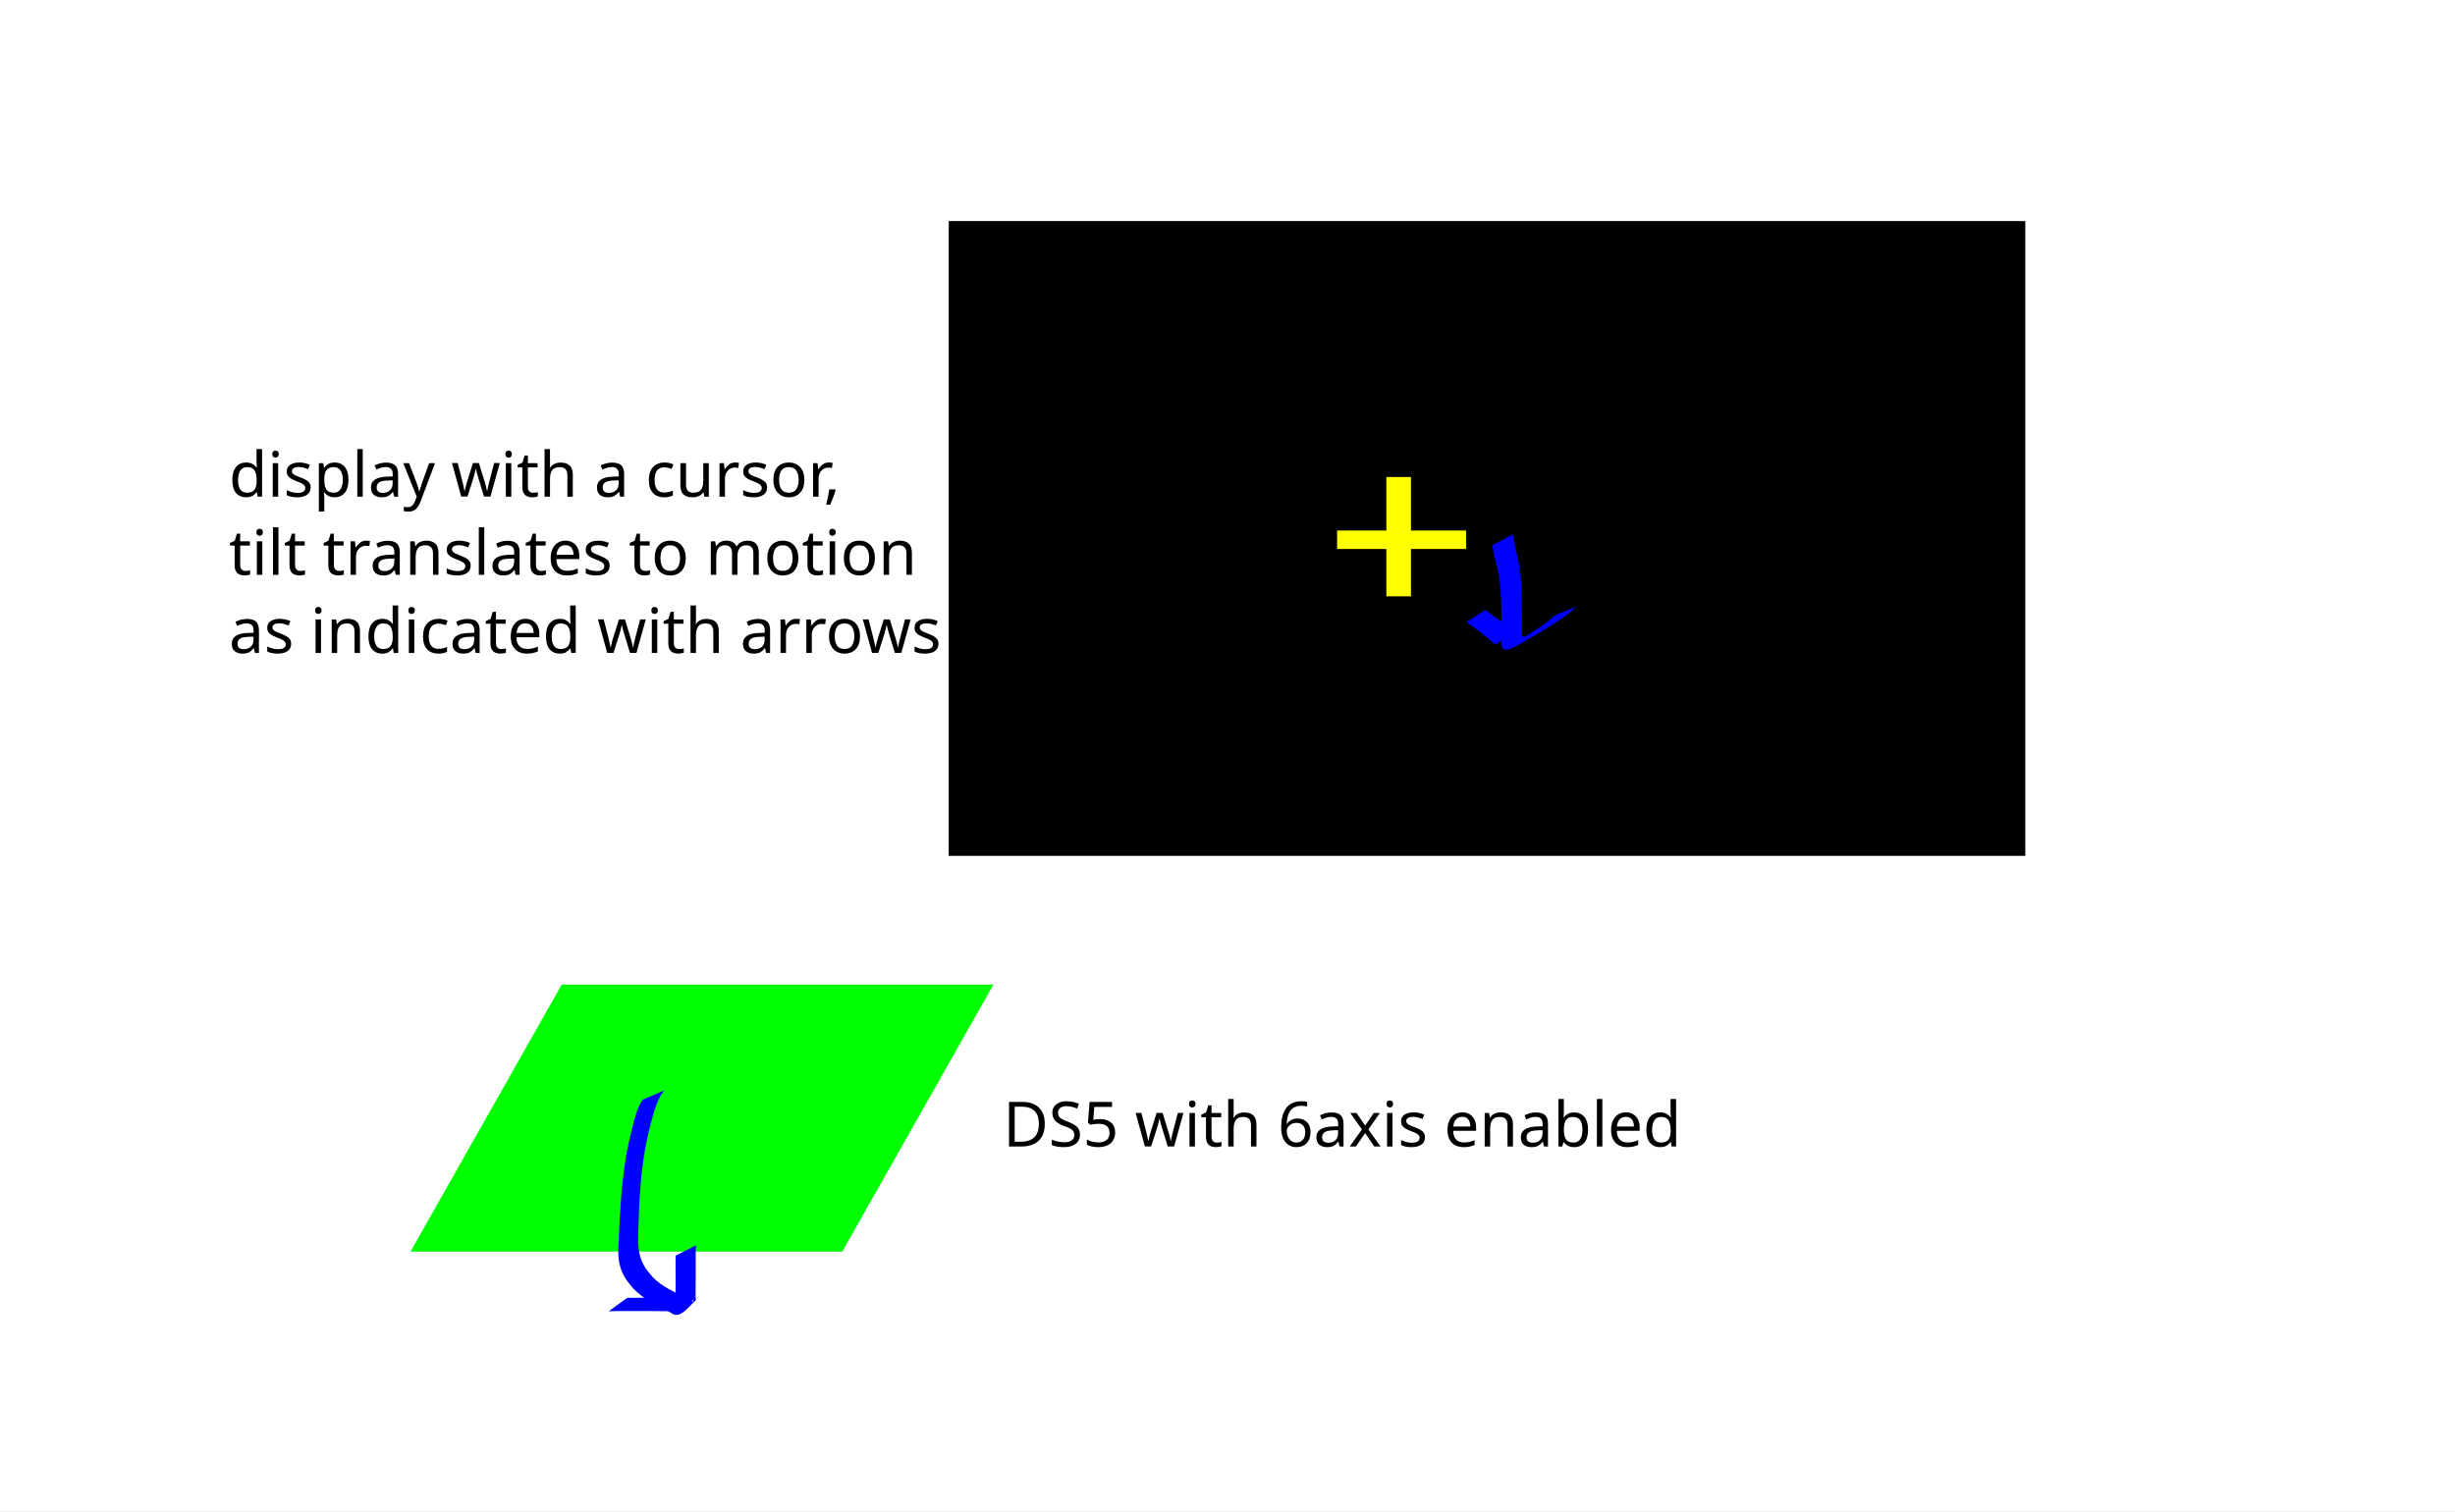
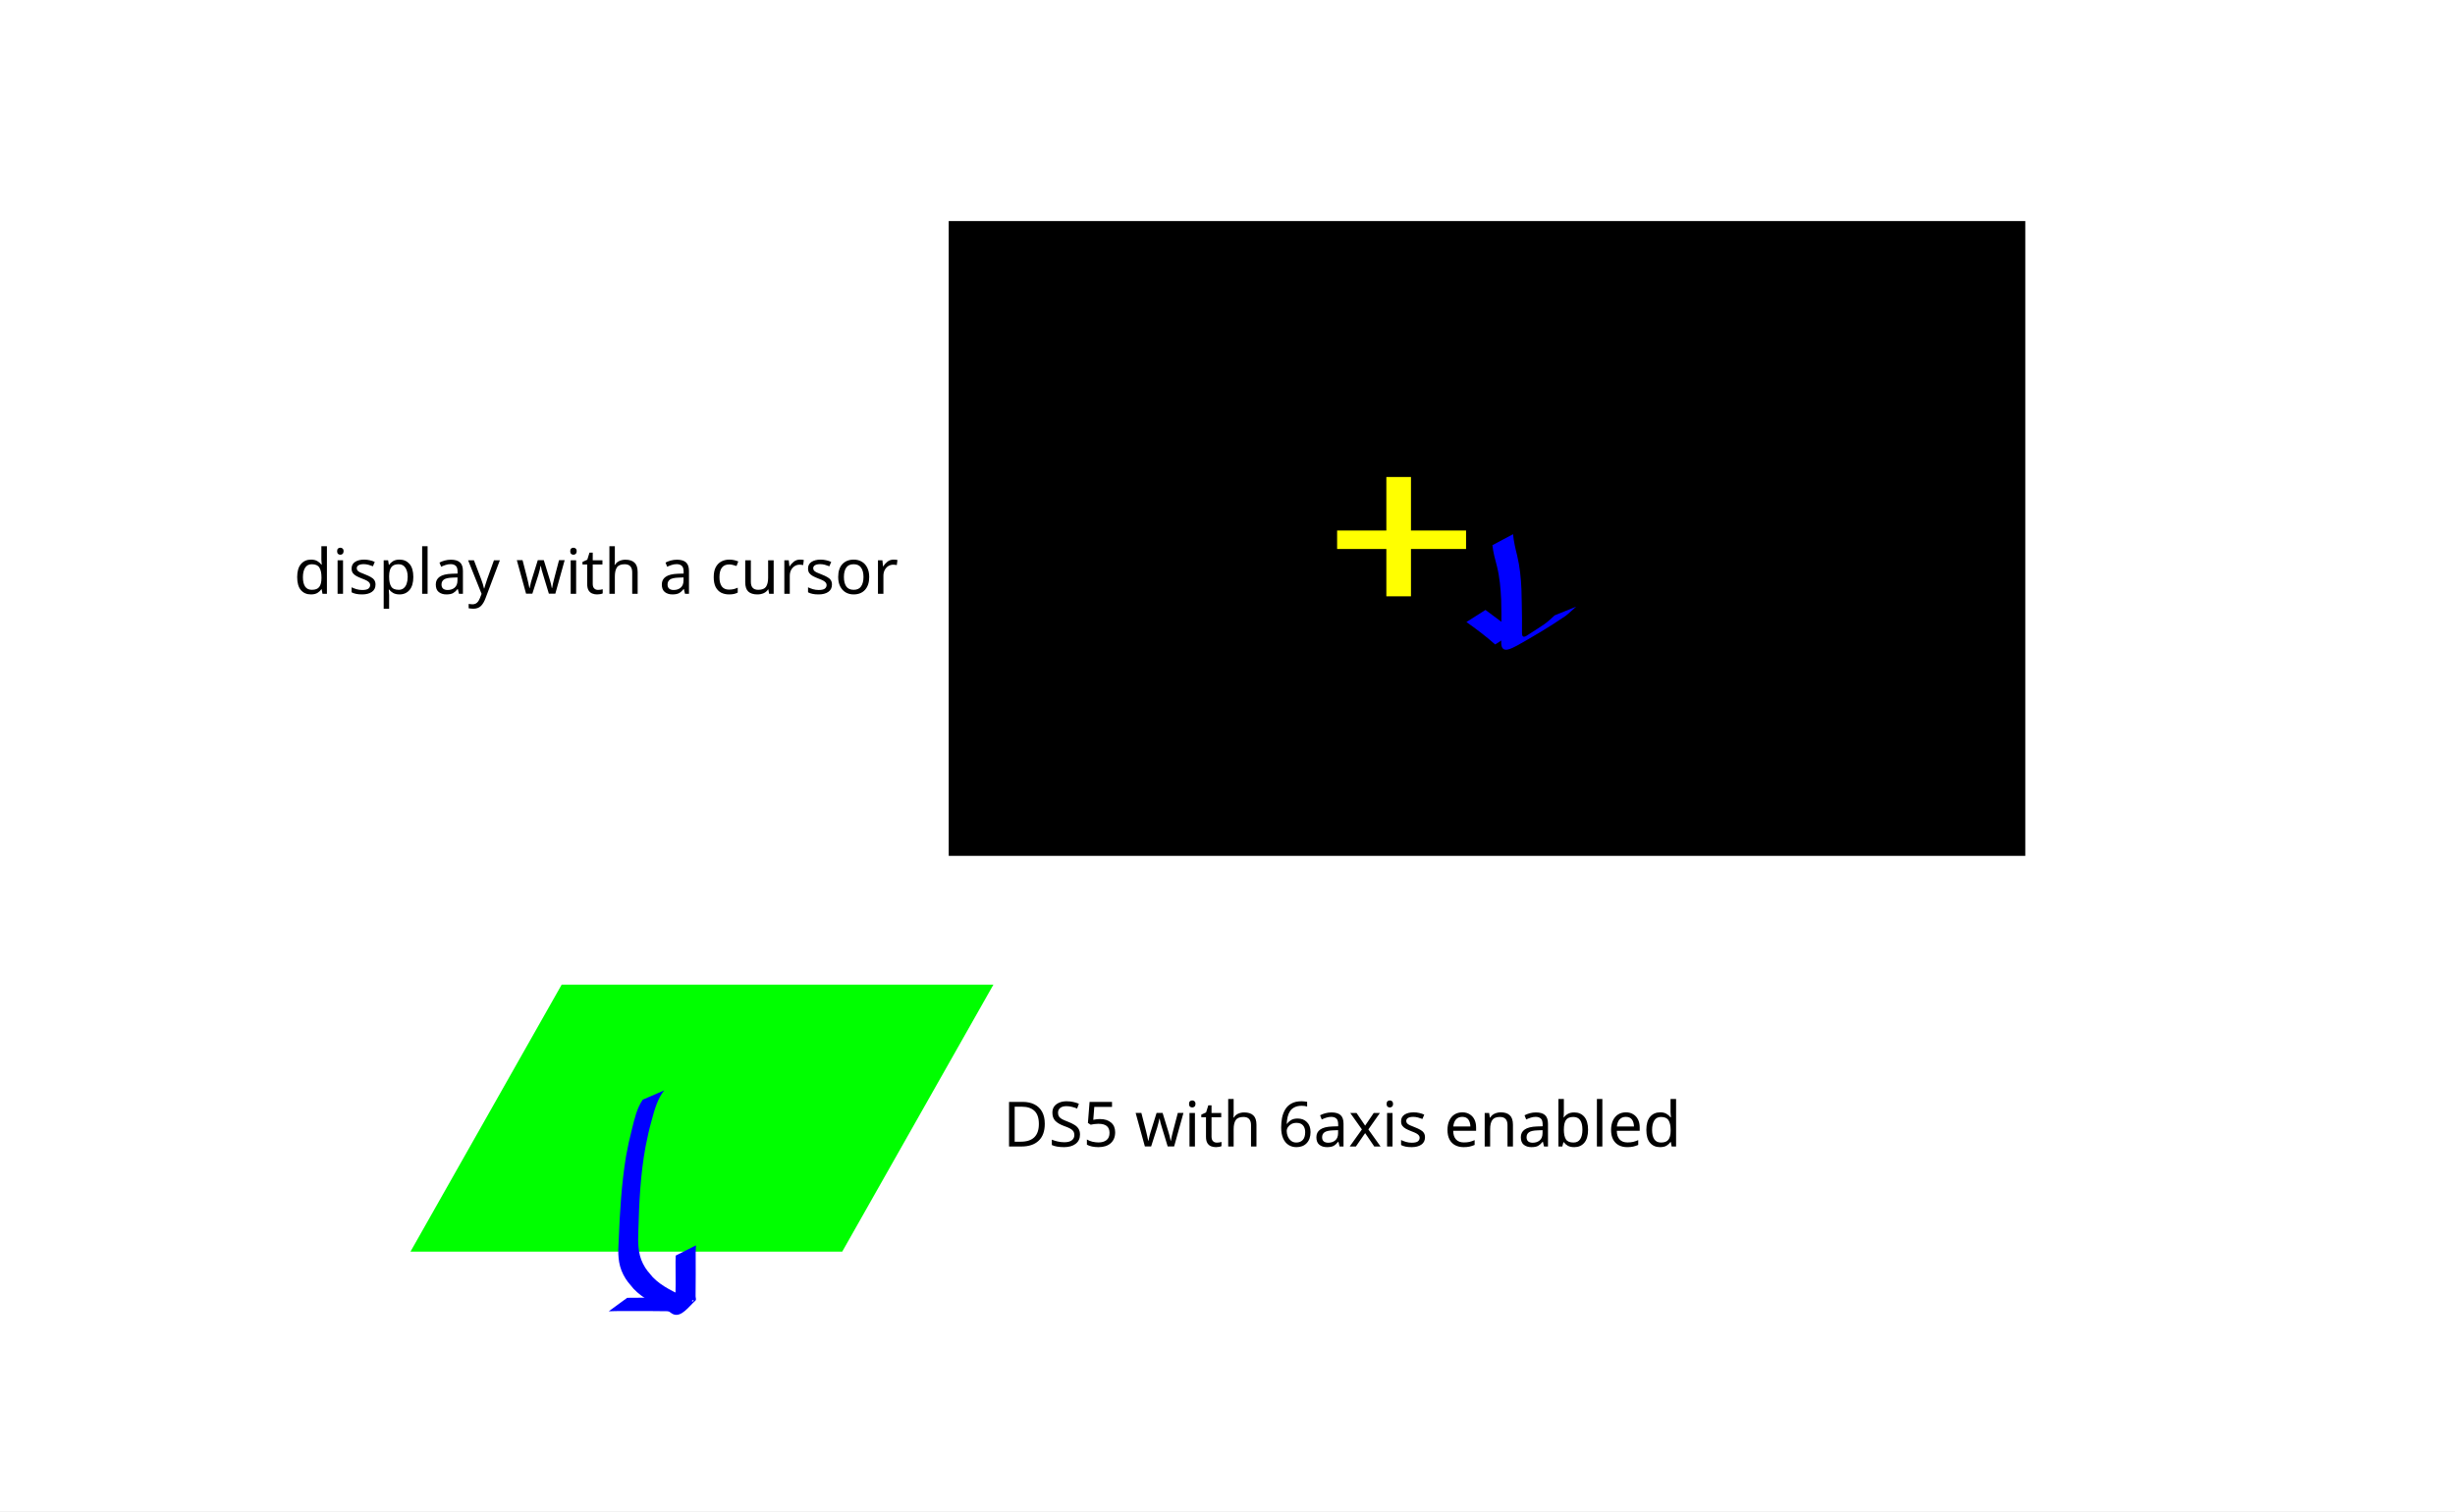
<svg xmlns="http://www.w3.org/2000/svg" width="415.426mm" height="255.774mm" viewBox="0 0 415.426 255.774" version="1.1" id="svg5">
  <defs id="defs2" />
  <g id="layer1" transform="translate(95.99553,-37.16112)">
    <rect style="fill:#ffffff;stroke-width:11.865" id="rect2147" width="415.426" height="255.774" x="-95.996" y="37.161" />
    <rect style="fill:#000000;stroke-width:11.865" id="rect912" width="182.176" height="107.437" x="64.543" y="74.575" />
    <rect style="fill:#ffff00;stroke-width:8.747" id="rect1304" width="21.82" height="3.127" x="130.266" y="126.95" />
    <rect style="fill:#ffff00;stroke-width:8.152" id="rect1306" width="4.165" height="20.195" x="138.598" y="117.892" />
    <rect style="fill:#00ff00;stroke-width:12.719" id="rect1727" width="73.06" height="51.927" x="114.442" y="234.213" transform="matrix(1,0,-0.4926973,0.8702007,0,0)" />
    <path style="fill:#0000ff;stroke-width:11.865" id="path2009" d="m 12.768,223.276 c -1.016,1.475 -1.406,3.299 -1.832,5.009 -0.585,2.349 -0.503,2.09 -0.99,4.519 -0.779,4.753 -1.063,9.569 -1.251,14.376 -0.132,2.004 -0.158,3.879 0.786,5.712 0.544,1.057 0.975,1.476 1.728,2.384 1.581,1.673 3.684,2.634 5.689,3.685 0.379,0.151 0.673,0.485 1.05,0.638 1.358,0.553 2.649,-1.334 3.737,-2.317 0.188,-0.169 0.015,-0.505 0.023,-0.758 0.041,-2.508 0.014,-5.016 0.016,-7.524 0.018,-0.356 0.036,-0.712 0.055,-1.068 0,0 -3.437,1.736 -3.437,1.736 v 0 c -0.008,0.357 -0.015,0.713 -0.023,1.07 0.02,2.507 0.056,5.02 -0.101,7.524 -0.039,0.23 -0.338,0.767 -0.117,0.691 1.159,-0.401 2.123,-1.236 3.228,-1.768 0.077,-0.037 0.01,0.215 -0.069,0.246 -0.098,0.039 -1.001,-0.597 -1.102,-0.611 -2.008,-0.979 -4.11,-1.863 -5.694,-3.497 -0.745,-0.891 -1.128,-1.244 -1.656,-2.287 -0.88,-1.736 -0.86,-3.641 -0.785,-5.536 0.127,-4.782 0.351,-9.579 1.223,-14.292 0.459,-2.174 0.474,-2.412 1.052,-4.521 0.475,-1.735 0.961,-3.547 2.101,-4.98 0,0 -3.631,1.571 -3.631,1.571 z" />
    <path style="fill:#0000ff;stroke-width:11.865" id="path2011" d="m 20.449,256.766 c -1.962,0.03 -3.924,0.031 -5.886,0.033 -1.477,0.004 -2.953,-0.012 -4.43,0.014 0,0 -3.122,2.283 -3.122,2.283 v 0 c 1.483,-0.063 2.966,-0.042 4.45,-0.043 1.932,0.002 3.864,0.002 5.796,0.033 0,0 3.193,-2.32 3.193,-2.32 z" />
    <path style="fill:#0000ff;stroke-width:11.865" id="path2019" d="m 156.542,129.436 c 0.136,1.233 0.462,2.415 0.782,3.609 0.453,1.831 0.61,3.71 0.701,5.588 0.062,1.631 0.052,3.263 0.028,4.895 -0.019,0.85 -0.01,1.701 -0.014,2.551 0.084,1.818 1.754,0.815 2.684,0.341 2.809,-1.571 5.581,-3.222 8.237,-5.042 0.625,-0.473 1.163,-1.041 1.76,-1.546 0,0 -3.638,1.478 -3.638,1.478 v 0 c -0.568,0.512 -1.118,1.049 -1.746,1.49 -1.006,0.679 -2.026,1.343 -3.054,1.988 -0.311,0.195 -1.265,0.75 -0.941,0.575 0.808,-0.438 1.597,-0.909 2.396,-1.363 -0.279,0.151 -0.557,0.304 -0.838,0.452 -0.61,0.322 -1.344,0.956 -1.349,-0.162 -7.9e-4,-0.848 0.013,-1.697 8e-4,-2.545 -0.021,-1.627 -0.046,-3.254 -0.095,-4.88 -0.083,-1.909 -0.275,-3.806 -0.721,-5.669 -0.303,-1.197 -0.581,-2.391 -0.697,-3.624 0,0 -3.496,1.863 -3.496,1.863 z" />
    <path style="fill:#0000ff;stroke-width:11.865" id="path2021" d="m 160.327,144.122 c -1.644,-1.255 -3.286,-2.51 -4.958,-3.73 0,0 -3.223,2.047 -3.223,2.047 v 0 c 1.68,1.194 3.327,2.416 4.861,3.797 0,0 3.319,-2.114 3.319,-2.114 z" />
    <text xml:space="preserve" style="font-style:normal;font-weight:normal;font-size:10.583px;line-height:1.25;font-family:sans-serif;fill:#000000;fill-opacity:1;stroke:none;stroke-width:0.265" x="73.717" y="231.206" id="text4845">
      <tspan id="tspan4843" style="stroke-width:0.265" x="73.717" y="231.206">DS5 with 6axis enabled</tspan>
    </text>
-     <text xml:space="preserve" style="font-style:normal;font-weight:normal;font-size:10.583px;line-height:1.25;font-family:sans-serif;fill:#000000;fill-opacity:1;stroke:none;stroke-width:0.265" x="-57.256" y="121.22" id="text7489">
-       <tspan id="tspan7487" style="stroke-width:0.265" x="-57.256" y="121.22">display with a cursor,</tspan>
-       <tspan style="stroke-width:0.265" x="-57.256" y="134.449" id="tspan7491">tilt translates to motion</tspan>
-       <tspan style="stroke-width:0.265" x="-57.256" y="147.678" id="tspan8141">as indicated with arrows</tspan>
+     <text xml:space="preserve" style="font-style:normal;font-weight:normal;font-size:10.583px;line-height:1.25;font-family:sans-serif;fill:#000000;fill-opacity:1;stroke:none;stroke-width:0.265" x="-46.286" y="137.657" id="text7489">
+       <tspan style="stroke-width:0.265" x="-46.286" y="137.657" id="tspan8141">display with a cursor</tspan>
    </text>
  </g>
</svg>
